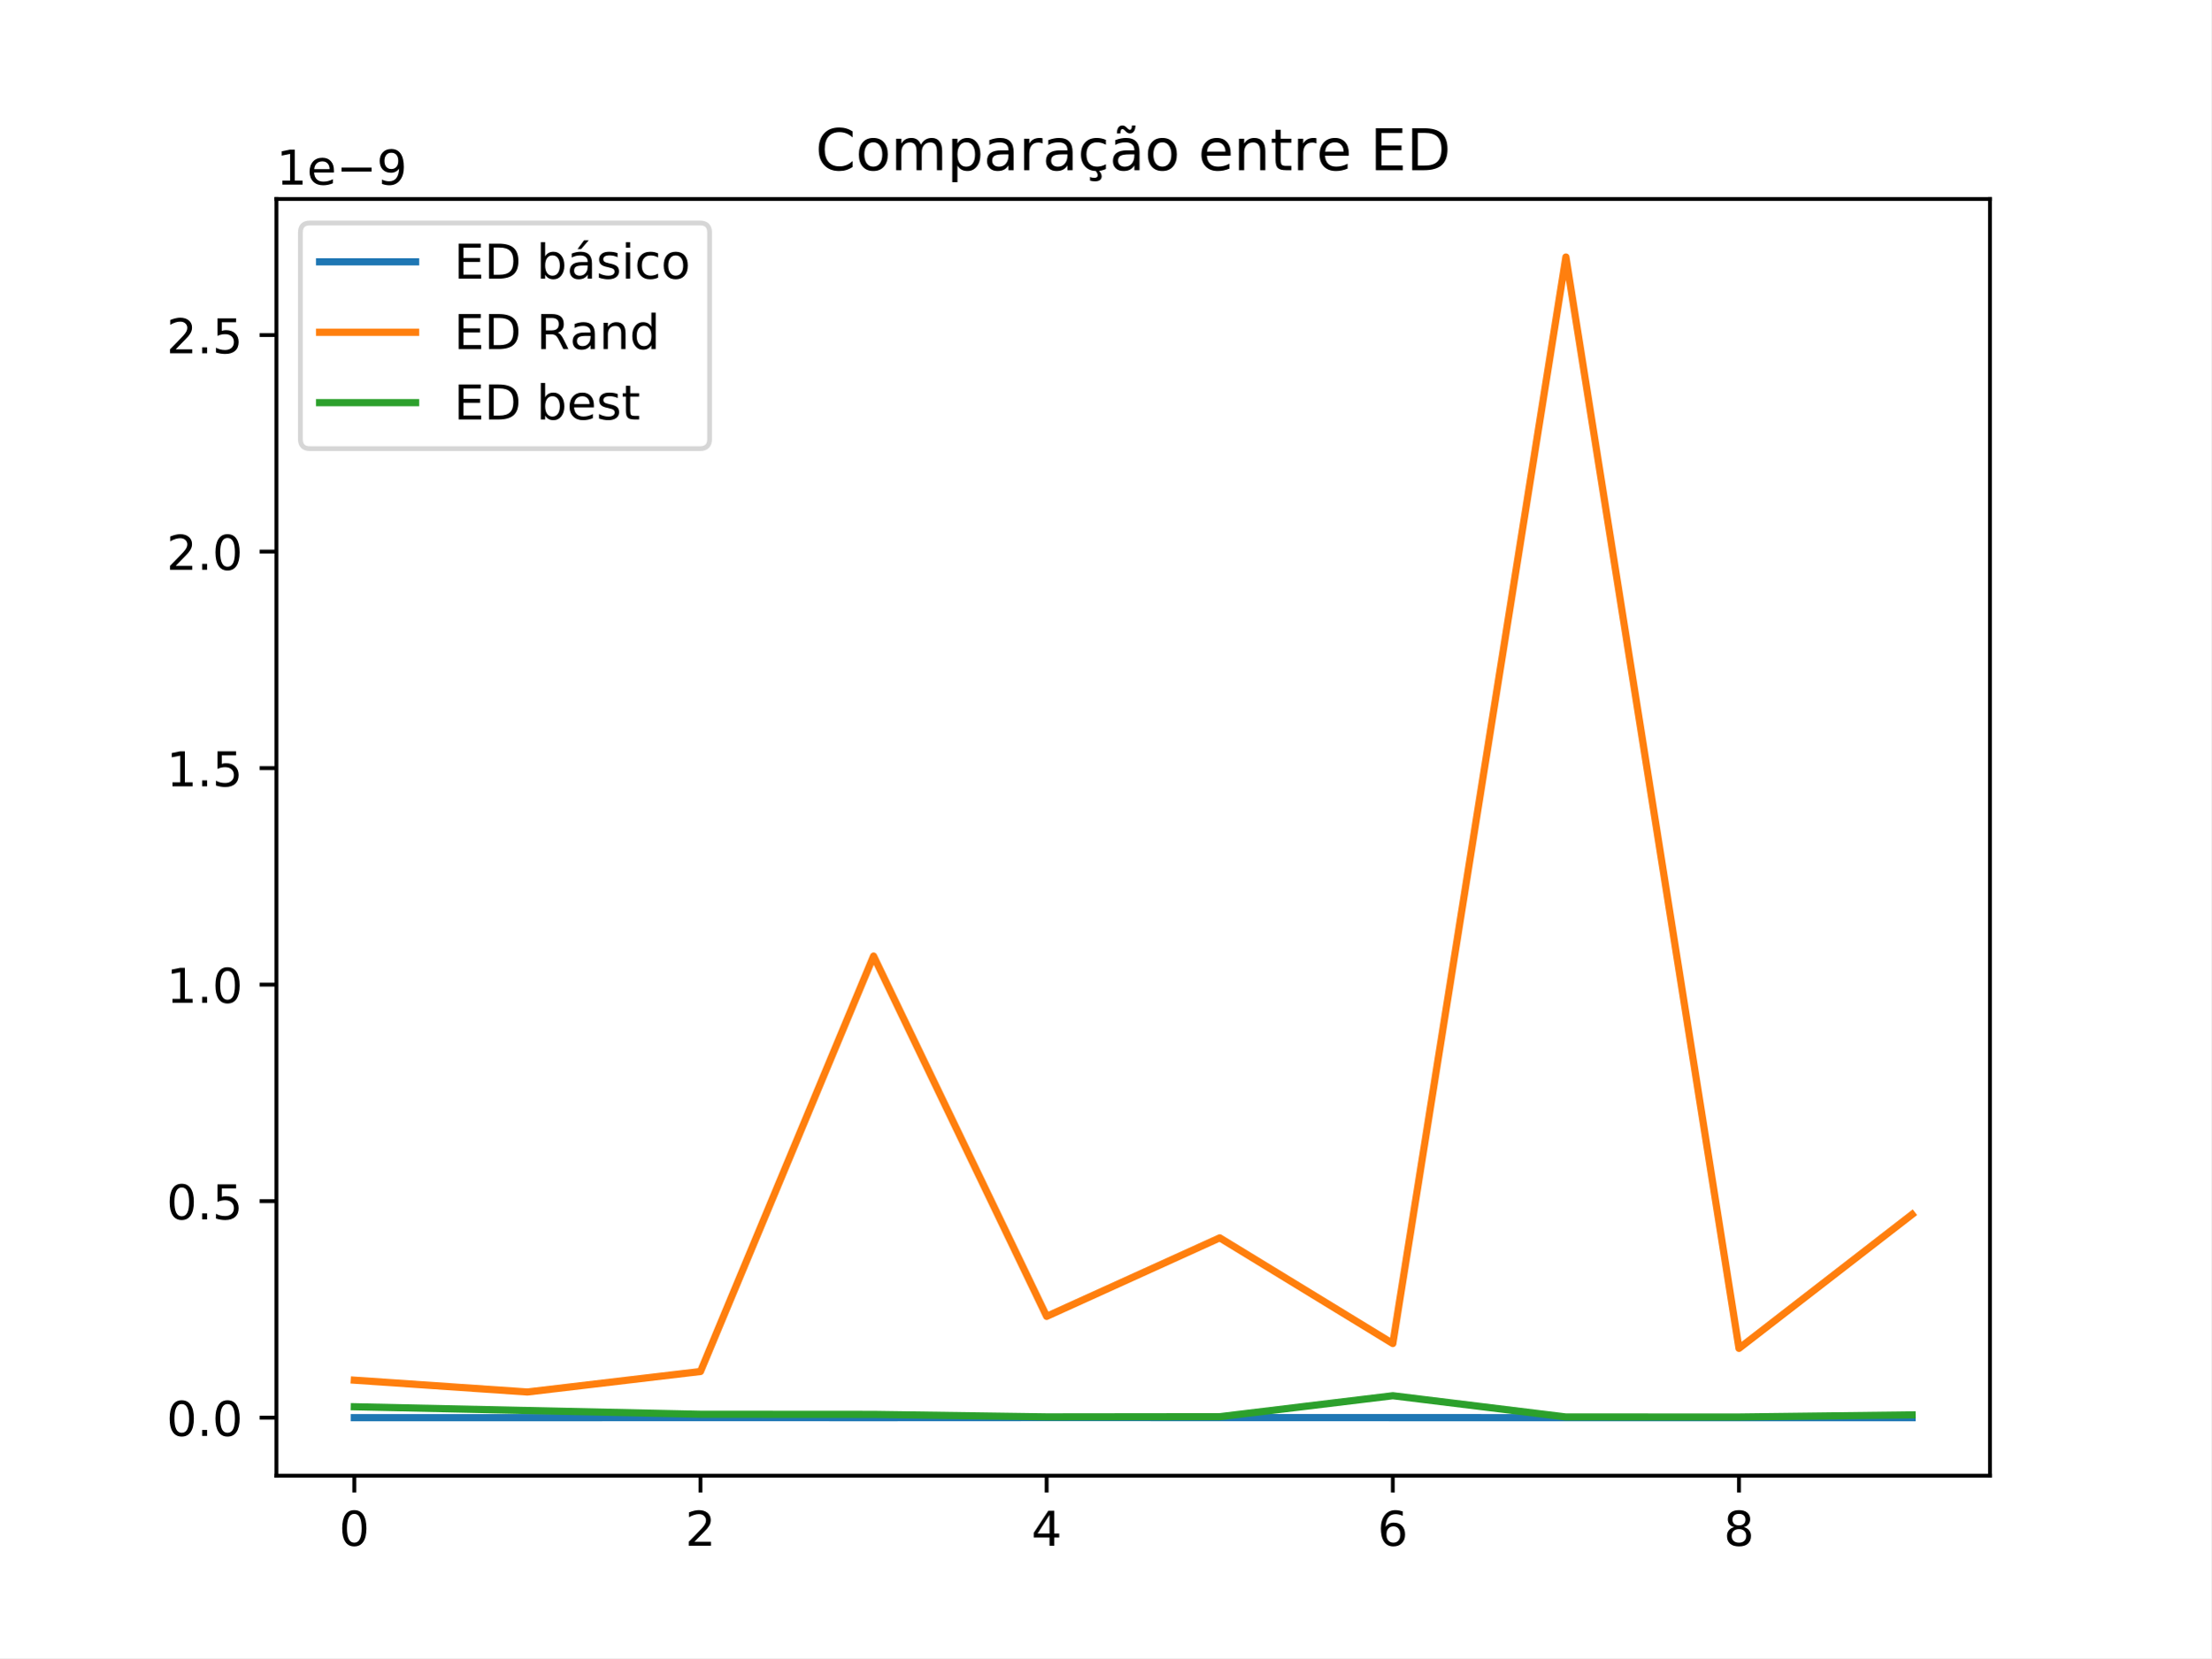
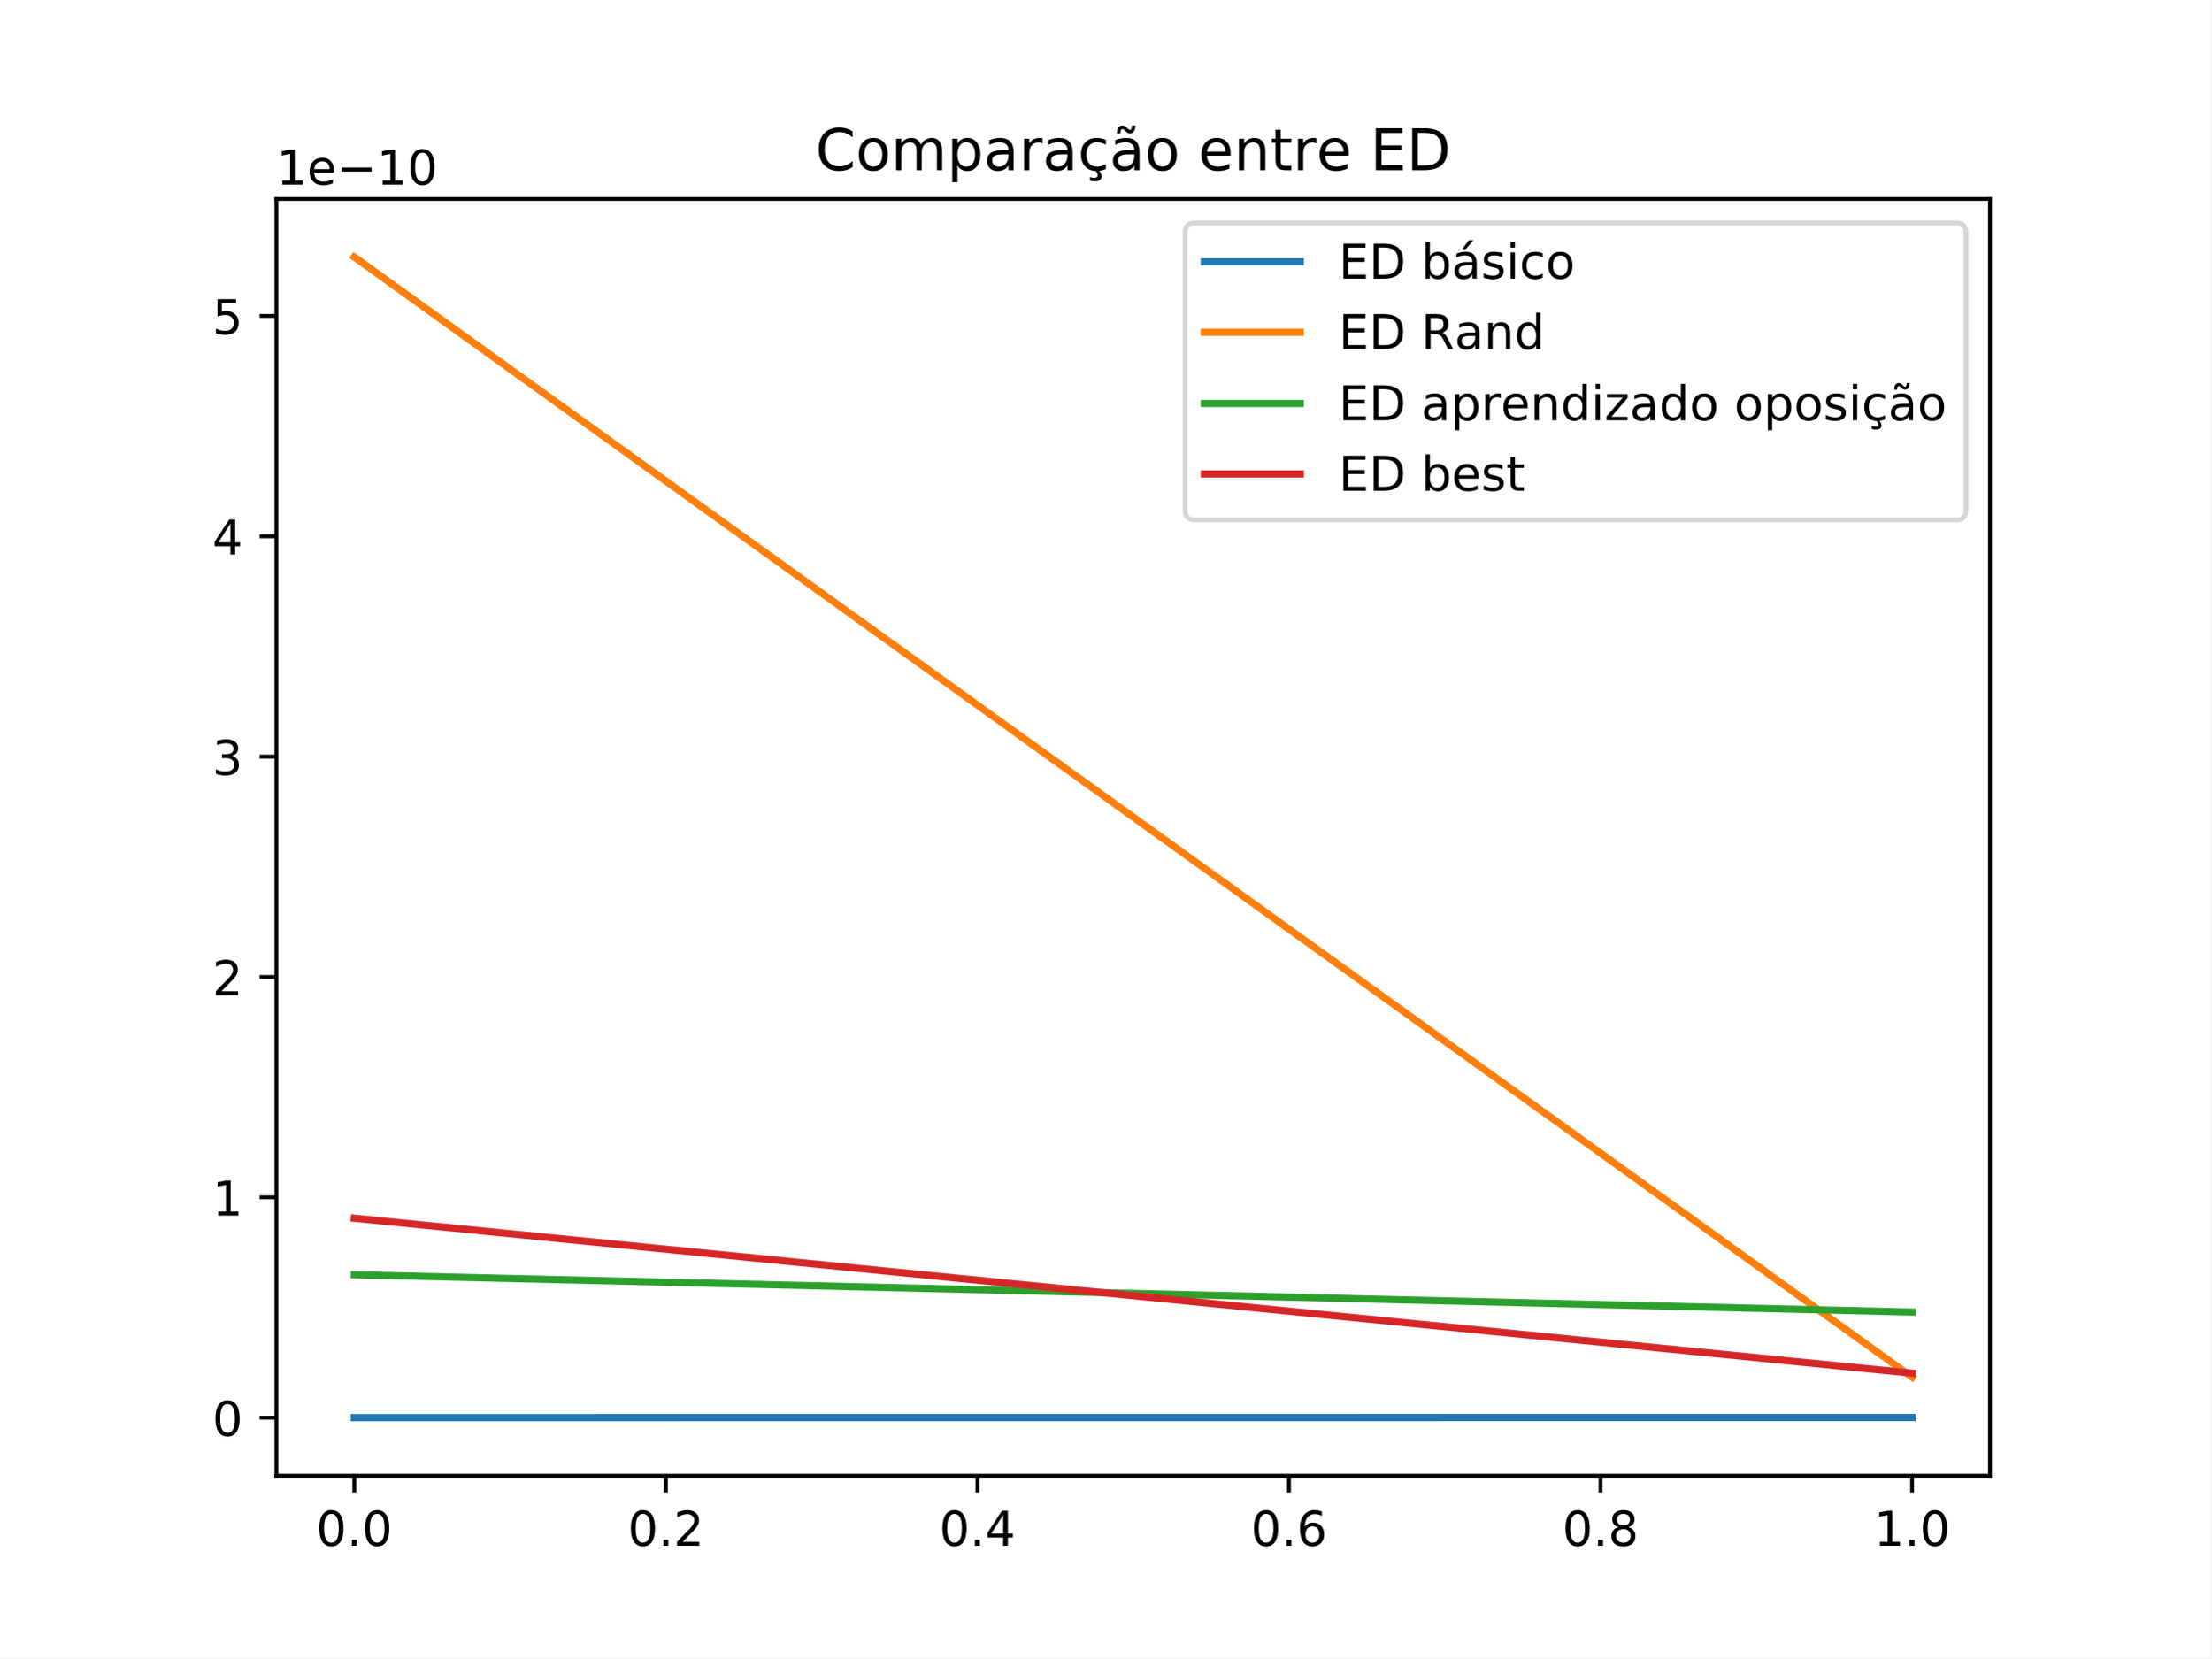
<svg xmlns="http://www.w3.org/2000/svg" xmlns:xlink="http://www.w3.org/1999/xlink" height="345.6pt" version="1.1" viewBox="0 0 460.8 345.6" width="460.8pt">
  <defs>
    <style type="text/css">
*{stroke-linecap:butt;stroke-linejoin:round;}
  </style>
  </defs>
  <g id="figure_1">
    <g id="patch_1">
      <path d="M 0 345.6  L 460.8 345.6  L 460.8 0  L 0 0  z " style="fill:#ffffff;" />
    </g>
    <g id="axes_1">
      <g id="patch_2">
        <path d="M 57.6 307.584  L 414.72 307.584  L 414.72 41.472  L 57.6 41.472  z " style="fill:#ffffff;" />
      </g>
      <g id="matplotlib.axis_1">
        <g id="xtick_1">
          <g id="line2d_1">
            <defs>
-               <path d="M 0 0  L 0 3.5  " id="m26f1980702" style="stroke:#000000;stroke-width:0.8;" />
-             </defs>
-             <g>
-               <use style="stroke:#000000;stroke-width:0.8;" x="73.833" xlink:href="#m26f1980702" y="307.584" />
+               <path d="M 0 0  L 0 3.5  " id="mf091a0e78c" style="stroke:#000000;stroke-width:0.8;" />
+             </defs>
+             <g>
+               <use style="stroke:#000000;stroke-width:0.8;" x="73.833" xlink:href="#mf091a0e78c" y="307.584" />
            </g>
          </g>
          <g id="text_1">
            <defs>
              <path d="M 31.781 66.406  Q 24.172 66.406 20.328 58.906  Q 16.5 51.422 16.5 36.375  Q 16.5 21.391 20.328 13.891  Q 24.172 6.391 31.781 6.391  Q 39.453 6.391 43.281 13.891  Q 47.125 21.391 47.125 36.375  Q 47.125 51.422 43.281 58.906  Q 39.453 66.406 31.781 66.406  z M 31.781 74.219  Q 44.047 74.219 50.516 64.516  Q 56.984 54.828 56.984 36.375  Q 56.984 17.969 50.516 8.266  Q 44.047 -1.422 31.781 -1.422  Q 19.531 -1.422 13.062 8.266  Q 6.594 17.969 6.594 36.375  Q 6.594 54.828 13.062 64.516  Q 19.531 74.219 31.781 74.219  z " id="DejaVuSans-48" />
-             </defs>
-             <g transform="translate(70.65148 322.1824)scale(0.1 -0.1)">
-               <use xlink:href="#DejaVuSans-48" />
+               <path d="M 10.688 12.406  L 21 12.406  L 21 0  L 10.688 0  z " id="DejaVuSans-46" />
+             </defs>
+             <g transform="translate(65.88116 322.1824)scale(0.1 -0.1)">
+               <use xlink:href="#DejaVuSans-48" />
+               <use x="63.623" xlink:href="#DejaVuSans-46" />
+               <use x="95.41" xlink:href="#DejaVuSans-48" />
            </g>
          </g>
        </g>
        <g id="xtick_2">
          <g id="line2d_2">
            <g>
-               <use style="stroke:#000000;stroke-width:0.8;" x="145.978" xlink:href="#m26f1980702" y="307.584" />
+               <use style="stroke:#000000;stroke-width:0.8;" x="138.764" xlink:href="#mf091a0e78c" y="307.584" />
            </g>
          </g>
          <g id="text_2">
            <defs>
              <path d="M 19.188 8.297  L 53.609 8.297  L 53.609 0  L 7.328 0  L 7.328 8.297  Q 12.938 14.109 22.625 23.891  Q 32.328 33.688 34.812 36.531  Q 39.547 41.844 41.422 45.531  Q 43.312 49.219 43.312 52.781  Q 43.312 58.594 39.234 62.25  Q 35.156 65.922 28.609 65.922  Q 23.969 65.922 18.812 64.312  Q 13.672 62.703 7.812 59.422  L 7.812 69.391  Q 13.766 71.781 18.938 73  Q 24.125 74.219 28.422 74.219  Q 39.75 74.219 46.484 68.547  Q 53.219 62.891 53.219 53.422  Q 53.219 48.922 51.531 44.891  Q 49.859 40.875 45.406 35.406  Q 44.188 33.984 37.641 27.219  Q 31.109 20.453 19.188 8.297  z " id="DejaVuSans-50" />
            </defs>
-             <g transform="translate(142.7969 322.1824)scale(0.1 -0.1)">
-               <use xlink:href="#DejaVuSans-50" />
+             <g transform="translate(130.8121 322.1824)scale(0.1 -0.1)">
+               <use xlink:href="#DejaVuSans-48" />
+               <use x="63.623" xlink:href="#DejaVuSans-46" />
+               <use x="95.41" xlink:href="#DejaVuSans-50" />
            </g>
          </g>
        </g>
        <g id="xtick_3">
          <g id="line2d_3">
            <g>
-               <use style="stroke:#000000;stroke-width:0.8;" x="218.124" xlink:href="#m26f1980702" y="307.584" />
+               <use style="stroke:#000000;stroke-width:0.8;" x="203.695" xlink:href="#mf091a0e78c" y="307.584" />
            </g>
          </g>
          <g id="text_3">
            <defs>
              <path d="M 37.797 64.312  L 12.891 25.391  L 37.797 25.391  z M 35.203 72.906  L 47.609 72.906  L 47.609 25.391  L 58.016 25.391  L 58.016 17.188  L 47.609 17.188  L 47.609 0  L 37.797 0  L 37.797 17.188  L 4.891 17.188  L 4.891 26.703  z " id="DejaVuSans-52" />
            </defs>
-             <g transform="translate(214.9424 322.1824)scale(0.1 -0.1)">
-               <use xlink:href="#DejaVuSans-52" />
+             <g transform="translate(195.743 322.1824)scale(0.1 -0.1)">
+               <use xlink:href="#DejaVuSans-48" />
+               <use x="63.623" xlink:href="#DejaVuSans-46" />
+               <use x="95.41" xlink:href="#DejaVuSans-52" />
            </g>
          </g>
        </g>
        <g id="xtick_4">
          <g id="line2d_4">
            <g>
-               <use style="stroke:#000000;stroke-width:0.8;" x="290.269" xlink:href="#m26f1980702" y="307.584" />
+               <use style="stroke:#000000;stroke-width:0.8;" x="268.625" xlink:href="#mf091a0e78c" y="307.584" />
            </g>
          </g>
          <g id="text_4">
            <defs>
              <path d="M 33.016 40.375  Q 26.375 40.375 22.484 35.828  Q 18.609 31.297 18.609 23.391  Q 18.609 15.531 22.484 10.953  Q 26.375 6.391 33.016 6.391  Q 39.656 6.391 43.531 10.953  Q 47.406 15.531 47.406 23.391  Q 47.406 31.297 43.531 35.828  Q 39.656 40.375 33.016 40.375  z M 52.594 71.297  L 52.594 62.312  Q 48.875 64.062 45.094 64.984  Q 41.312 65.922 37.594 65.922  Q 27.828 65.922 22.672 59.328  Q 17.531 52.734 16.797 39.406  Q 19.672 43.656 24.016 45.922  Q 28.375 48.188 33.594 48.188  Q 44.578 48.188 50.953 41.516  Q 57.328 34.859 57.328 23.391  Q 57.328 12.156 50.688 5.359  Q 44.047 -1.422 33.016 -1.422  Q 20.359 -1.422 13.672 8.266  Q 6.984 17.969 6.984 36.375  Q 6.984 53.656 15.188 63.938  Q 23.391 74.219 37.203 74.219  Q 40.922 74.219 44.703 73.484  Q 48.484 72.75 52.594 71.297  z " id="DejaVuSans-54" />
            </defs>
-             <g transform="translate(287.0878 322.1824)scale(0.1 -0.1)">
-               <use xlink:href="#DejaVuSans-54" />
+             <g transform="translate(260.6739 322.1824)scale(0.1 -0.1)">
+               <use xlink:href="#DejaVuSans-48" />
+               <use x="63.623" xlink:href="#DejaVuSans-46" />
+               <use x="95.41" xlink:href="#DejaVuSans-54" />
            </g>
          </g>
        </g>
        <g id="xtick_5">
          <g id="line2d_5">
            <g>
-               <use style="stroke:#000000;stroke-width:0.8;" x="362.415" xlink:href="#m26f1980702" y="307.584" />
+               <use style="stroke:#000000;stroke-width:0.8;" x="333.556" xlink:href="#mf091a0e78c" y="307.584" />
            </g>
          </g>
          <g id="text_5">
            <defs>
              <path d="M 31.781 34.625  Q 24.75 34.625 20.719 30.859  Q 16.703 27.094 16.703 20.516  Q 16.703 13.922 20.719 10.156  Q 24.75 6.391 31.781 6.391  Q 38.812 6.391 42.859 10.172  Q 46.922 13.969 46.922 20.516  Q 46.922 27.094 42.891 30.859  Q 38.875 34.625 31.781 34.625  z M 21.922 38.812  Q 15.578 40.375 12.031 44.719  Q 8.5 49.078 8.5 55.328  Q 8.5 64.062 14.719 69.141  Q 20.953 74.219 31.781 74.219  Q 42.672 74.219 48.875 69.141  Q 55.078 64.062 55.078 55.328  Q 55.078 49.078 51.531 44.719  Q 48 40.375 41.703 38.812  Q 48.828 37.156 52.797 32.312  Q 56.781 27.484 56.781 20.516  Q 56.781 9.906 50.312 4.234  Q 43.844 -1.422 31.781 -1.422  Q 19.734 -1.422 13.25 4.234  Q 6.781 9.906 6.781 20.516  Q 6.781 27.484 10.781 32.312  Q 14.797 37.156 21.922 38.812  z M 18.312 54.391  Q 18.312 48.734 21.844 45.562  Q 25.391 42.391 31.781 42.391  Q 38.141 42.391 41.719 45.562  Q 45.312 48.734 45.312 54.391  Q 45.312 60.062 41.719 63.234  Q 38.141 66.406 31.781 66.406  Q 25.391 66.406 21.844 63.234  Q 18.312 60.062 18.312 54.391  z " id="DejaVuSans-56" />
            </defs>
-             <g transform="translate(359.2333 322.1824)scale(0.1 -0.1)">
-               <use xlink:href="#DejaVuSans-56" />
+             <g transform="translate(325.6048 322.1824)scale(0.1 -0.1)">
+               <use xlink:href="#DejaVuSans-48" />
+               <use x="63.623" xlink:href="#DejaVuSans-46" />
+               <use x="95.41" xlink:href="#DejaVuSans-56" />
+             </g>
+           </g>
+         </g>
+         <g id="xtick_6">
+           <g id="line2d_6">
+             <g>
+               <use style="stroke:#000000;stroke-width:0.8;" x="398.487" xlink:href="#mf091a0e78c" y="307.584" />
+             </g>
+           </g>
+           <g id="text_6">
+             <defs>
+               <path d="M 12.406 8.297  L 28.516 8.297  L 28.516 63.922  L 10.984 60.406  L 10.984 69.391  L 28.422 72.906  L 38.281 72.906  L 38.281 8.297  L 54.391 8.297  L 54.391 0  L 12.406 0  z " id="DejaVuSans-49" />
+             </defs>
+             <g transform="translate(390.5357 322.1824)scale(0.1 -0.1)">
+               <use xlink:href="#DejaVuSans-49" />
+               <use x="63.623" xlink:href="#DejaVuSans-46" />
+               <use x="95.41" xlink:href="#DejaVuSans-48" />
            </g>
          </g>
        </g>
      </g>
      <g id="matplotlib.axis_2">
        <g id="ytick_1">
-           <g id="line2d_6">
-             <defs>
-               <path d="M 0 0  L -3.5 0  " id="m8818a28d22" style="stroke:#000000;stroke-width:0.8;" />
-             </defs>
-             <g>
-               <use style="stroke:#000000;stroke-width:0.8;" x="57.6" xlink:href="#m8818a28d22" y="295.489" />
-             </g>
-           </g>
-           <g id="text_6">
-             <defs>
-               <path d="M 10.688 12.406  L 21 12.406  L 21 0  L 10.688 0  z " id="DejaVuSans-46" />
-             </defs>
-             <g transform="translate(34.69687 299.2879)scale(0.1 -0.1)">
-               <use xlink:href="#DejaVuSans-48" />
-               <use x="63.623" xlink:href="#DejaVuSans-46" />
-               <use x="95.41" xlink:href="#DejaVuSans-48" />
+           <g id="line2d_7">
+             <defs>
+               <path d="M 0 0  L -3.5 0  " id="m28c0c1dc7b" style="stroke:#000000;stroke-width:0.8;" />
+             </defs>
+             <g>
+               <use style="stroke:#000000;stroke-width:0.8;" x="57.6" xlink:href="#m28c0c1dc7b" y="295.495" />
+             </g>
+           </g>
+           <g id="text_7">
+             <g transform="translate(44.2375 299.2942)scale(0.1 -0.1)">
+               <use xlink:href="#DejaVuSans-48" />
            </g>
          </g>
        </g>
        <g id="ytick_2">
-           <g id="line2d_7">
-             <g>
-               <use style="stroke:#000000;stroke-width:0.8;" x="57.6" xlink:href="#m8818a28d22" y="250.357" />
-             </g>
-           </g>
-           <g id="text_7">
+           <g id="line2d_8">
+             <g>
+               <use style="stroke:#000000;stroke-width:0.8;" x="57.6" xlink:href="#m28c0c1dc7b" y="249.565" />
+             </g>
+           </g>
+           <g id="text_8">
+             <g transform="translate(44.2375 253.364)scale(0.1 -0.1)">
+               <use xlink:href="#DejaVuSans-49" />
+             </g>
+           </g>
+         </g>
+         <g id="ytick_3">
+           <g id="line2d_9">
+             <g>
+               <use style="stroke:#000000;stroke-width:0.8;" x="57.6" xlink:href="#m28c0c1dc7b" y="203.635" />
+             </g>
+           </g>
+           <g id="text_9">
+             <g transform="translate(44.2375 207.4338)scale(0.1 -0.1)">
+               <use xlink:href="#DejaVuSans-50" />
+             </g>
+           </g>
+         </g>
+         <g id="ytick_4">
+           <g id="line2d_10">
+             <g>
+               <use style="stroke:#000000;stroke-width:0.8;" x="57.6" xlink:href="#m28c0c1dc7b" y="157.704" />
+             </g>
+           </g>
+           <g id="text_10">
+             <defs>
+               <path d="M 40.578 39.312  Q 47.656 37.797 51.625 33  Q 55.609 28.219 55.609 21.188  Q 55.609 10.406 48.188 4.484  Q 40.766 -1.422 27.094 -1.422  Q 22.516 -1.422 17.656 -0.516  Q 12.797 0.391 7.625 2.203  L 7.625 11.719  Q 11.719 9.328 16.594 8.109  Q 21.484 6.891 26.812 6.891  Q 36.078 6.891 40.938 10.547  Q 45.797 14.203 45.797 21.188  Q 45.797 27.641 41.281 31.266  Q 36.766 34.906 28.719 34.906  L 20.219 34.906  L 20.219 43.016  L 29.109 43.016  Q 36.375 43.016 40.234 45.922  Q 44.094 48.828 44.094 54.297  Q 44.094 59.906 40.109 62.906  Q 36.141 65.922 28.719 65.922  Q 24.656 65.922 20.016 65.031  Q 15.375 64.156 9.812 62.312  L 9.812 71.094  Q 15.438 72.656 20.344 73.438  Q 25.25 74.219 29.594 74.219  Q 40.828 74.219 47.359 69.109  Q 53.906 64.016 53.906 55.328  Q 53.906 49.266 50.438 45.094  Q 46.969 40.922 40.578 39.312  z " id="DejaVuSans-51" />
+             </defs>
+             <g transform="translate(44.2375 161.5035)scale(0.1 -0.1)">
+               <use xlink:href="#DejaVuSans-51" />
+             </g>
+           </g>
+         </g>
+         <g id="ytick_5">
+           <g id="line2d_11">
+             <g>
+               <use style="stroke:#000000;stroke-width:0.8;" x="57.6" xlink:href="#m28c0c1dc7b" y="111.774" />
+             </g>
+           </g>
+           <g id="text_11">
+             <g transform="translate(44.2375 115.5733)scale(0.1 -0.1)">
+               <use xlink:href="#DejaVuSans-52" />
+             </g>
+           </g>
+         </g>
+         <g id="ytick_6">
+           <g id="line2d_12">
+             <g>
+               <use style="stroke:#000000;stroke-width:0.8;" x="57.6" xlink:href="#m28c0c1dc7b" y="65.844" />
+             </g>
+           </g>
+           <g id="text_12">
            <defs>
              <path d="M 10.797 72.906  L 49.516 72.906  L 49.516 64.594  L 19.828 64.594  L 19.828 46.734  Q 21.969 47.469 24.109 47.828  Q 26.266 48.188 28.422 48.188  Q 40.625 48.188 47.75 41.5  Q 54.891 34.812 54.891 23.391  Q 54.891 11.625 47.562 5.094  Q 40.234 -1.422 26.906 -1.422  Q 22.312 -1.422 17.547 -0.641  Q 12.797 0.141 7.719 1.703  L 7.719 11.625  Q 12.109 9.234 16.797 8.062  Q 21.484 6.891 26.703 6.891  Q 35.156 6.891 40.078 11.328  Q 45.016 15.766 45.016 23.391  Q 45.016 31 40.078 35.438  Q 35.156 39.891 26.703 39.891  Q 22.75 39.891 18.812 39.016  Q 14.891 38.141 10.797 36.281  z " id="DejaVuSans-53" />
            </defs>
-             <g transform="translate(34.69687 254.1562)scale(0.1 -0.1)">
-               <use xlink:href="#DejaVuSans-48" />
-               <use x="63.623" xlink:href="#DejaVuSans-46" />
-               <use x="95.41" xlink:href="#DejaVuSans-53" />
-             </g>
-           </g>
-         </g>
-         <g id="ytick_3">
-           <g id="line2d_8">
-             <g>
-               <use style="stroke:#000000;stroke-width:0.8;" x="57.6" xlink:href="#m8818a28d22" y="205.225" />
-             </g>
-           </g>
-           <g id="text_8">
-             <defs>
-               <path d="M 12.406 8.297  L 28.516 8.297  L 28.516 63.922  L 10.984 60.406  L 10.984 69.391  L 28.422 72.906  L 38.281 72.906  L 38.281 8.297  L 54.391 8.297  L 54.391 0  L 12.406 0  z " id="DejaVuSans-49" />
-             </defs>
-             <g transform="translate(34.69687 209.0245)scale(0.1 -0.1)">
-               <use xlink:href="#DejaVuSans-49" />
-               <use x="63.623" xlink:href="#DejaVuSans-46" />
-               <use x="95.41" xlink:href="#DejaVuSans-48" />
-             </g>
-           </g>
-         </g>
-         <g id="ytick_4">
-           <g id="line2d_9">
-             <g>
-               <use style="stroke:#000000;stroke-width:0.8;" x="57.6" xlink:href="#m8818a28d22" y="160.094" />
-             </g>
-           </g>
-           <g id="text_9">
-             <g transform="translate(34.69687 163.8928)scale(0.1 -0.1)">
-               <use xlink:href="#DejaVuSans-49" />
-               <use x="63.623" xlink:href="#DejaVuSans-46" />
-               <use x="95.41" xlink:href="#DejaVuSans-53" />
-             </g>
-           </g>
-         </g>
-         <g id="ytick_5">
-           <g id="line2d_10">
-             <g>
-               <use style="stroke:#000000;stroke-width:0.8;" x="57.6" xlink:href="#m8818a28d22" y="114.962" />
-             </g>
-           </g>
-           <g id="text_10">
-             <g transform="translate(34.69687 118.7611)scale(0.1 -0.1)">
-               <use xlink:href="#DejaVuSans-50" />
-               <use x="63.623" xlink:href="#DejaVuSans-46" />
-               <use x="95.41" xlink:href="#DejaVuSans-48" />
-             </g>
-           </g>
-         </g>
-         <g id="ytick_6">
-           <g id="line2d_11">
-             <g>
-               <use style="stroke:#000000;stroke-width:0.8;" x="57.6" xlink:href="#m8818a28d22" y="69.83" />
-             </g>
-           </g>
-           <g id="text_11">
-             <g transform="translate(34.69687 73.62946)scale(0.1 -0.1)">
-               <use xlink:href="#DejaVuSans-50" />
-               <use x="63.623" xlink:href="#DejaVuSans-46" />
-               <use x="95.41" xlink:href="#DejaVuSans-53" />
-             </g>
-           </g>
-         </g>
-         <g id="text_12">
+             <g transform="translate(44.2375 69.64306)scale(0.1 -0.1)">
+               <use xlink:href="#DejaVuSans-53" />
+             </g>
+           </g>
+         </g>
+         <g id="text_13">
          <defs>
            <path d="M 56.203 29.594  L 56.203 25.203  L 14.891 25.203  Q 15.484 15.922 20.484 11.062  Q 25.484 6.203 34.422 6.203  Q 39.594 6.203 44.453 7.469  Q 49.312 8.734 54.109 11.281  L 54.109 2.781  Q 49.266 0.734 44.188 -0.344  Q 39.109 -1.422 33.891 -1.422  Q 20.797 -1.422 13.156 6.188  Q 5.516 13.812 5.516 26.812  Q 5.516 40.234 12.766 48.109  Q 20.016 56 32.328 56  Q 43.359 56 49.781 48.891  Q 56.203 41.797 56.203 29.594  z M 47.219 32.234  Q 47.125 39.594 43.094 43.984  Q 39.062 48.391 32.422 48.391  Q 24.906 48.391 20.391 44.141  Q 15.875 39.891 15.188 32.172  z " id="DejaVuSans-101" />
            <path d="M 10.594 35.5  L 73.188 35.5  L 73.188 27.203  L 10.594 27.203  z " id="DejaVuSans-8722" />
-             <path d="M 10.984 1.516  L 10.984 10.5  Q 14.703 8.734 18.5 7.812  Q 22.312 6.891 25.984 6.891  Q 35.75 6.891 40.891 13.453  Q 46.047 20.016 46.781 33.406  Q 43.953 29.203 39.594 26.953  Q 35.25 24.703 29.984 24.703  Q 19.047 24.703 12.672 31.312  Q 6.297 37.938 6.297 49.422  Q 6.297 60.641 12.938 67.422  Q 19.578 74.219 30.609 74.219  Q 43.266 74.219 49.922 64.516  Q 56.594 54.828 56.594 36.375  Q 56.594 19.141 48.406 8.859  Q 40.234 -1.422 26.422 -1.422  Q 22.703 -1.422 18.891 -0.688  Q 15.094 0.047 10.984 1.516  z M 30.609 32.422  Q 37.25 32.422 41.125 36.953  Q 45.016 41.5 45.016 49.422  Q 45.016 57.281 41.125 61.844  Q 37.25 66.406 30.609 66.406  Q 23.969 66.406 20.094 61.844  Q 16.219 57.281 16.219 49.422  Q 16.219 41.5 20.094 36.953  Q 23.969 32.422 30.609 32.422  z " id="DejaVuSans-57" />
          </defs>
          <g transform="translate(57.6 38.472)scale(0.1 -0.1)">
            <use xlink:href="#DejaVuSans-49" />
            <use x="63.623" xlink:href="#DejaVuSans-101" />
            <use x="125.146" xlink:href="#DejaVuSans-8722" />
-             <use x="208.936" xlink:href="#DejaVuSans-57" />
-           </g>
-         </g>
-       </g>
-       <g id="line2d_12">
-         <path clip-path="url(#pc70199033a)" d="M 73.833 295.486  L 109.905 295.488  L 145.978 295.476  L 182.051 295.485  L 218.124 295.468  L 254.196 295.472  L 290.269 295.483  L 326.342 295.485  L 362.415 295.488  L 398.487 295.487  " style="fill:none;stroke:#1f77b4;stroke-linecap:square;stroke-width:1.5;" />
+             <use x="208.936" xlink:href="#DejaVuSans-49" />
+             <use x="272.559" xlink:href="#DejaVuSans-48" />
+           </g>
+         </g>
      </g>
      <g id="line2d_13">
-         <path clip-path="url(#pc70199033a)" d="M 73.833 287.673  L 109.905 290.141  L 145.978 285.867  L 182.051 199.276  L 218.124 274.377  L 254.196 258.011  L 290.269 280.04  L 326.342 53.568  L 362.415 281.047  L 398.487 253.125  " style="fill:none;stroke:#ff7f0e;stroke-linecap:square;stroke-width:1.5;" />
+         <path clip-path="url(#pbb0f15bddf)" d="M 73.833 295.488  L 398.487 295.463  " style="fill:none;stroke:#1f77b4;stroke-linecap:square;stroke-width:1.5;" />
      </g>
      <g id="line2d_14">
-         <path clip-path="url(#pc70199033a)" d="M 73.833 293.213  L 109.905 294  L 145.978 294.786  L 182.051 294.81  L 218.124 295.328  L 254.196 295.287  L 290.269 290.917  L 326.342 295.346  L 362.415 295.352  L 398.487 294.909  " style="fill:none;stroke:#2ca02c;stroke-linecap:square;stroke-width:1.5;" />
+         <path clip-path="url(#pbb0f15bddf)" d="M 73.833 53.568  L 398.487 287.045  " style="fill:none;stroke:#ff7f0e;stroke-linecap:square;stroke-width:1.5;" />
+       </g>
+       <g id="line2d_15">
+         <path clip-path="url(#pbb0f15bddf)" d="M 73.833 265.704  L 398.487 273.477  " style="fill:none;stroke:#2ca02c;stroke-linecap:square;stroke-width:1.5;" />
+       </g>
+       <g id="line2d_16">
+         <path clip-path="url(#pbb0f15bddf)" d="M 73.833 253.922  L 398.487 286.217  " style="fill:none;stroke:#d62728;stroke-linecap:square;stroke-width:1.5;" />
      </g>
      <g id="patch_3">
        <path d="M 57.6 307.584  L 57.6 41.472  " style="fill:none;stroke:#000000;stroke-linecap:square;stroke-linejoin:miter;stroke-width:0.8;" />
      </g>
      <g id="patch_4">
        <path d="M 414.72 307.584  L 414.72 41.472  " style="fill:none;stroke:#000000;stroke-linecap:square;stroke-linejoin:miter;stroke-width:0.8;" />
      </g>
      <g id="patch_5">
        <path d="M 57.6 307.584  L 414.72 307.584  " style="fill:none;stroke:#000000;stroke-linecap:square;stroke-linejoin:miter;stroke-width:0.8;" />
      </g>
      <g id="patch_6">
        <path d="M 57.6 41.472  L 414.72 41.472  " style="fill:none;stroke:#000000;stroke-linecap:square;stroke-linejoin:miter;stroke-width:0.8;" />
      </g>
-       <g id="text_13">
+       <g id="text_14">
        <defs>
          <path d="M 64.406 67.281  L 64.406 56.891  Q 59.422 61.531 53.781 63.812  Q 48.141 66.109 41.797 66.109  Q 29.297 66.109 22.656 58.469  Q 16.016 50.828 16.016 36.375  Q 16.016 21.969 22.656 14.328  Q 29.297 6.688 41.797 6.688  Q 48.141 6.688 53.781 8.984  Q 59.422 11.281 64.406 15.922  L 64.406 5.609  Q 59.234 2.094 53.438 0.328  Q 47.656 -1.422 41.219 -1.422  Q 24.656 -1.422 15.125 8.703  Q 5.609 18.844 5.609 36.375  Q 5.609 53.953 15.125 64.078  Q 24.656 74.219 41.219 74.219  Q 47.75 74.219 53.531 72.484  Q 59.328 70.75 64.406 67.281  z " id="DejaVuSans-67" />
          <path d="M 30.609 48.391  Q 23.391 48.391 19.188 42.75  Q 14.984 37.109 14.984 27.297  Q 14.984 17.484 19.156 11.844  Q 23.344 6.203 30.609 6.203  Q 37.797 6.203 41.984 11.859  Q 46.188 17.531 46.188 27.297  Q 46.188 37.016 41.984 42.703  Q 37.797 48.391 30.609 48.391  z M 30.609 56  Q 42.328 56 49.016 48.375  Q 55.719 40.766 55.719 27.297  Q 55.719 13.875 49.016 6.219  Q 42.328 -1.422 30.609 -1.422  Q 18.844 -1.422 12.172 6.219  Q 5.516 13.875 5.516 27.297  Q 5.516 40.766 12.172 48.375  Q 18.844 56 30.609 56  z " id="DejaVuSans-111" />
          <path d="M 52 44.188  Q 55.375 50.25 60.062 53.125  Q 64.75 56 71.094 56  Q 79.641 56 84.281 50.016  Q 88.922 44.047 88.922 33.016  L 88.922 0  L 79.891 0  L 79.891 32.719  Q 79.891 40.578 77.094 44.375  Q 74.312 48.188 68.609 48.188  Q 61.625 48.188 57.562 43.547  Q 53.516 38.922 53.516 30.906  L 53.516 0  L 44.484 0  L 44.484 32.719  Q 44.484 40.625 41.703 44.406  Q 38.922 48.188 33.109 48.188  Q 26.219 48.188 22.156 43.531  Q 18.109 38.875 18.109 30.906  L 18.109 0  L 9.078 0  L 9.078 54.688  L 18.109 54.688  L 18.109 46.188  Q 21.188 51.219 25.484 53.609  Q 29.781 56 35.688 56  Q 41.656 56 45.828 52.969  Q 50 49.953 52 44.188  z " id="DejaVuSans-109" />
          <path d="M 18.109 8.203  L 18.109 -20.797  L 9.078 -20.797  L 9.078 54.688  L 18.109 54.688  L 18.109 46.391  Q 20.953 51.266 25.266 53.625  Q 29.594 56 35.594 56  Q 45.562 56 51.781 48.094  Q 58.016 40.188 58.016 27.297  Q 58.016 14.406 51.781 6.484  Q 45.562 -1.422 35.594 -1.422  Q 29.594 -1.422 25.266 0.953  Q 20.953 3.328 18.109 8.203  z M 48.688 27.297  Q 48.688 37.203 44.609 42.844  Q 40.531 48.484 33.406 48.484  Q 26.266 48.484 22.188 42.844  Q 18.109 37.203 18.109 27.297  Q 18.109 17.391 22.188 11.75  Q 26.266 6.109 33.406 6.109  Q 40.531 6.109 44.609 11.75  Q 48.688 17.391 48.688 27.297  z " id="DejaVuSans-112" />
          <path d="M 34.281 27.484  Q 23.391 27.484 19.188 25  Q 14.984 22.516 14.984 16.5  Q 14.984 11.719 18.141 8.906  Q 21.297 6.109 26.703 6.109  Q 34.188 6.109 38.703 11.406  Q 43.219 16.703 43.219 25.484  L 43.219 27.484  z M 52.203 31.203  L 52.203 0  L 43.219 0  L 43.219 8.297  Q 40.141 3.328 35.547 0.953  Q 30.953 -1.422 24.312 -1.422  Q 15.922 -1.422 10.953 3.297  Q 6 8.016 6 15.922  Q 6 25.141 12.172 29.828  Q 18.359 34.516 30.609 34.516  L 43.219 34.516  L 43.219 35.406  Q 43.219 41.609 39.141 45  Q 35.062 48.391 27.688 48.391  Q 23 48.391 18.547 47.266  Q 14.109 46.141 10.016 43.891  L 10.016 52.203  Q 14.938 54.109 19.578 55.047  Q 24.219 56 28.609 56  Q 40.484 56 46.344 49.844  Q 52.203 43.703 52.203 31.203  z " id="DejaVuSans-97" />
          <path d="M 41.109 46.297  Q 39.594 47.172 37.812 47.578  Q 36.031 48 33.891 48  Q 26.266 48 22.188 43.047  Q 18.109 38.094 18.109 28.812  L 18.109 0  L 9.078 0  L 9.078 54.688  L 18.109 54.688  L 18.109 46.188  Q 20.953 51.172 25.484 53.578  Q 30.031 56 36.531 56  Q 37.453 56 38.578 55.875  Q 39.703 55.766 41.062 55.516  z " id="DejaVuSans-114" />
          <path d="M 48.781 52.594  L 48.781 44.188  Q 44.969 46.297 41.141 47.344  Q 37.312 48.391 33.406 48.391  Q 24.656 48.391 19.812 42.844  Q 14.984 37.312 14.984 27.297  Q 14.984 17.281 19.812 11.734  Q 24.656 6.203 33.406 6.203  Q 37.312 6.203 41.141 7.25  Q 44.969 8.297 48.781 10.406  L 48.781 2.094  Q 45.016 0.344 40.984 -0.531  Q 36.969 -1.422 32.422 -1.422  Q 20.062 -1.422 12.781 6.344  Q 5.516 14.109 5.516 27.297  Q 5.516 40.672 12.859 48.328  Q 20.219 56 33.016 56  Q 37.156 56 41.109 55.141  Q 45.062 54.297 48.781 52.594  z M 36.109 0  Q 38.781 -3.031 40.094 -5.594  Q 41.422 -8.156 41.422 -10.5  Q 41.422 -14.844 38.484 -17.062  Q 35.562 -19.281 29.797 -19.281  Q 27.562 -19.281 25.438 -18.984  Q 23.312 -18.703 21.203 -18.109  L 21.203 -11.719  Q 22.875 -12.547 24.672 -12.906  Q 26.484 -13.281 28.781 -13.281  Q 31.656 -13.281 33.125 -12.109  Q 34.594 -10.938 34.594 -8.688  Q 34.594 -7.234 33.531 -5.109  Q 32.484 -2.984 30.297 0  z " id="DejaVuSans-231" />
          <path d="M 34.281 27.484  Q 23.391 27.484 19.188 25  Q 14.984 22.516 14.984 16.5  Q 14.984 11.719 18.141 8.906  Q 21.297 6.109 26.703 6.109  Q 34.188 6.109 38.703 11.406  Q 43.219 16.703 43.219 25.484  L 43.219 27.484  z M 52.203 31.203  L 52.203 0  L 43.219 0  L 43.219 8.297  Q 40.141 3.328 35.547 0.953  Q 30.953 -1.422 24.312 -1.422  Q 15.922 -1.422 10.953 3.297  Q 6 8.016 6 15.922  Q 6 25.141 12.172 29.828  Q 18.359 34.516 30.609 34.516  L 43.219 34.516  L 43.219 35.406  Q 43.219 41.609 39.141 45  Q 35.062 48.391 27.688 48.391  Q 23 48.391 18.547 47.266  Q 14.109 46.141 10.016 43.891  L 10.016 52.203  Q 14.938 54.109 19.578 55.047  Q 24.219 56 28.609 56  Q 40.484 56 46.344 49.844  Q 52.203 43.703 52.203 31.203  z M 28.812 66.891  L 26.016 69.578  Q 24.953 70.562 24.141 71.016  Q 23.344 71.484 22.703 71.484  Q 20.844 71.484 19.969 69.703  Q 19.094 67.922 18.984 63.922  L 12.891 63.922  Q 12.984 70.516 15.469 74.094  Q 17.969 77.688 22.406 77.688  Q 24.266 77.688 25.828 77  Q 27.391 76.312 29.203 74.703  L 31.984 72.016  Q 33.047 71.047 33.859 70.578  Q 34.672 70.125 35.297 70.125  Q 37.156 70.125 38.031 71.906  Q 38.906 73.688 39.016 77.688  L 45.109 77.688  Q 45.016 71.094 42.516 67.5  Q 40.031 63.922 35.594 63.922  Q 33.734 63.922 32.172 64.594  Q 30.609 65.281 28.812 66.891  z " id="DejaVuSans-227" />
          <path id="DejaVuSans-32" />
          <path d="M 54.891 33.016  L 54.891 0  L 45.906 0  L 45.906 32.719  Q 45.906 40.484 42.875 44.328  Q 39.844 48.188 33.797 48.188  Q 26.516 48.188 22.312 43.547  Q 18.109 38.922 18.109 30.906  L 18.109 0  L 9.078 0  L 9.078 54.688  L 18.109 54.688  L 18.109 46.188  Q 21.344 51.125 25.703 53.562  Q 30.078 56 35.797 56  Q 45.219 56 50.047 50.172  Q 54.891 44.344 54.891 33.016  z " id="DejaVuSans-110" />
          <path d="M 18.312 70.219  L 18.312 54.688  L 36.812 54.688  L 36.812 47.703  L 18.312 47.703  L 18.312 18.016  Q 18.312 11.328 20.141 9.422  Q 21.969 7.516 27.594 7.516  L 36.812 7.516  L 36.812 0  L 27.594 0  Q 17.188 0 13.234 3.875  Q 9.281 7.766 9.281 18.016  L 9.281 47.703  L 2.688 47.703  L 2.688 54.688  L 9.281 54.688  L 9.281 70.219  z " id="DejaVuSans-116" />
          <path d="M 9.812 72.906  L 55.906 72.906  L 55.906 64.594  L 19.672 64.594  L 19.672 43.016  L 54.391 43.016  L 54.391 34.719  L 19.672 34.719  L 19.672 8.297  L 56.781 8.297  L 56.781 0  L 9.812 0  z " id="DejaVuSans-69" />
          <path d="M 19.672 64.797  L 19.672 8.109  L 31.594 8.109  Q 46.688 8.109 53.688 14.938  Q 60.688 21.781 60.688 36.531  Q 60.688 51.172 53.688 57.984  Q 46.688 64.797 31.594 64.797  z M 9.812 72.906  L 30.078 72.906  Q 51.266 72.906 61.172 64.094  Q 71.094 55.281 71.094 36.531  Q 71.094 17.672 61.125 8.828  Q 51.172 0 30.078 0  L 9.812 0  z " id="DejaVuSans-68" />
        </defs>
        <g transform="translate(169.95 35.472)scale(0.12 -0.12)">
          <use xlink:href="#DejaVuSans-67" />
          <use x="69.824" xlink:href="#DejaVuSans-111" />
          <use x="131.006" xlink:href="#DejaVuSans-109" />
          <use x="228.418" xlink:href="#DejaVuSans-112" />
          <use x="291.895" xlink:href="#DejaVuSans-97" />
          <use x="353.174" xlink:href="#DejaVuSans-114" />
          <use x="394.287" xlink:href="#DejaVuSans-97" />
          <use x="455.566" xlink:href="#DejaVuSans-231" />
          <use x="510.547" xlink:href="#DejaVuSans-227" />
          <use x="571.826" xlink:href="#DejaVuSans-111" />
          <use x="633.008" xlink:href="#DejaVuSans-32" />
          <use x="664.795" xlink:href="#DejaVuSans-101" />
          <use x="726.318" xlink:href="#DejaVuSans-110" />
          <use x="789.697" xlink:href="#DejaVuSans-116" />
          <use x="828.906" xlink:href="#DejaVuSans-114" />
          <use x="869.988" xlink:href="#DejaVuSans-101" />
          <use x="931.512" xlink:href="#DejaVuSans-32" />
          <use x="963.299" xlink:href="#DejaVuSans-69" />
          <use x="1026.482" xlink:href="#DejaVuSans-68" />
        </g>
      </g>
      <g id="legend_1">
        <g id="patch_7">
-           <path d="M 64.6 93.506  L 145.878 93.506  Q 147.878 93.506 147.878 91.506  L 147.878 48.472  Q 147.878 46.472 145.878 46.472  L 64.6 46.472  Q 62.6 46.472 62.6 48.472  L 62.6 91.506  Q 62.6 93.506 64.6 93.506  z " style="fill:#ffffff;opacity:0.8;stroke:#cccccc;stroke-linejoin:miter;" />
-         </g>
-         <g id="line2d_15">
-           <path d="M 66.6 54.57  L 86.6 54.57  " style="fill:none;stroke:#1f77b4;stroke-linecap:square;stroke-width:1.5;" />
-         </g>
-         <g id="line2d_16" />
-         <g id="text_14">
+           <path d="M 248.981 108.355  L 407.72 108.355  Q 409.72 108.355 409.72 106.355  L 409.72 48.472  Q 409.72 46.472 407.72 46.472  L 248.981 46.472  Q 246.981 46.472 246.981 48.472  L 246.981 106.355  Q 246.981 108.355 248.981 108.355  z " style="fill:#ffffff;opacity:0.8;stroke:#cccccc;stroke-linejoin:miter;" />
+         </g>
+         <g id="line2d_17">
+           <path d="M 250.981 54.57  L 270.981 54.57  " style="fill:none;stroke:#1f77b4;stroke-linecap:square;stroke-width:1.5;" />
+         </g>
+         <g id="line2d_18" />
+         <g id="text_15">
          <defs>
            <path d="M 48.688 27.297  Q 48.688 37.203 44.609 42.844  Q 40.531 48.484 33.406 48.484  Q 26.266 48.484 22.188 42.844  Q 18.109 37.203 18.109 27.297  Q 18.109 17.391 22.188 11.75  Q 26.266 6.109 33.406 6.109  Q 40.531 6.109 44.609 11.75  Q 48.688 17.391 48.688 27.297  z M 18.109 46.391  Q 20.953 51.266 25.266 53.625  Q 29.594 56 35.594 56  Q 45.562 56 51.781 48.094  Q 58.016 40.188 58.016 27.297  Q 58.016 14.406 51.781 6.484  Q 45.562 -1.422 35.594 -1.422  Q 29.594 -1.422 25.266 0.953  Q 20.953 3.328 18.109 8.203  L 18.109 0  L 9.078 0  L 9.078 75.984  L 18.109 75.984  z " id="DejaVuSans-98" />
            <path d="M 34.281 27.484  Q 23.391 27.484 19.188 25  Q 14.984 22.516 14.984 16.5  Q 14.984 11.719 18.141 8.906  Q 21.297 6.109 26.703 6.109  Q 34.188 6.109 38.703 11.406  Q 43.219 16.703 43.219 25.484  L 43.219 27.484  z M 52.203 31.203  L 52.203 0  L 43.219 0  L 43.219 8.297  Q 40.141 3.328 35.547 0.953  Q 30.953 -1.422 24.312 -1.422  Q 15.922 -1.422 10.953 3.297  Q 6 8.016 6 15.922  Q 6 25.141 12.172 29.828  Q 18.359 34.516 30.609 34.516  L 43.219 34.516  L 43.219 35.406  Q 43.219 41.609 39.141 45  Q 35.062 48.391 27.688 48.391  Q 23 48.391 18.547 47.266  Q 14.109 46.141 10.016 43.891  L 10.016 52.203  Q 14.938 54.109 19.578 55.047  Q 24.219 56 28.609 56  Q 40.484 56 46.344 49.844  Q 52.203 43.703 52.203 31.203  z M 35.781 79.984  L 45.5 79.984  L 29.594 61.625  L 22.109 61.625  z " id="DejaVuSans-225" />
            <path d="M 44.281 53.078  L 44.281 44.578  Q 40.484 46.531 36.375 47.5  Q 32.281 48.484 27.875 48.484  Q 21.188 48.484 17.844 46.438  Q 14.5 44.391 14.5 40.281  Q 14.5 37.156 16.891 35.375  Q 19.281 33.594 26.516 31.984  L 29.594 31.297  Q 39.156 29.25 43.188 25.516  Q 47.219 21.781 47.219 15.094  Q 47.219 7.469 41.188 3.016  Q 35.156 -1.422 24.609 -1.422  Q 20.219 -1.422 15.453 -0.562  Q 10.688 0.297 5.422 2  L 5.422 11.281  Q 10.406 8.688 15.234 7.391  Q 20.062 6.109 24.812 6.109  Q 31.156 6.109 34.562 8.281  Q 37.984 10.453 37.984 14.406  Q 37.984 18.062 35.516 20.016  Q 33.062 21.969 24.703 23.781  L 21.578 24.516  Q 13.234 26.266 9.516 29.906  Q 5.812 33.547 5.812 39.891  Q 5.812 47.609 11.281 51.797  Q 16.75 56 26.812 56  Q 31.781 56 36.172 55.266  Q 40.578 54.547 44.281 53.078  z " id="DejaVuSans-115" />
            <path d="M 9.422 54.688  L 18.406 54.688  L 18.406 0  L 9.422 0  z M 9.422 75.984  L 18.406 75.984  L 18.406 64.594  L 9.422 64.594  z " id="DejaVuSans-105" />
            <path d="M 48.781 52.594  L 48.781 44.188  Q 44.969 46.297 41.141 47.344  Q 37.312 48.391 33.406 48.391  Q 24.656 48.391 19.812 42.844  Q 14.984 37.312 14.984 27.297  Q 14.984 17.281 19.812 11.734  Q 24.656 6.203 33.406 6.203  Q 37.312 6.203 41.141 7.25  Q 44.969 8.297 48.781 10.406  L 48.781 2.094  Q 45.016 0.344 40.984 -0.531  Q 36.969 -1.422 32.422 -1.422  Q 20.062 -1.422 12.781 6.344  Q 5.516 14.109 5.516 27.297  Q 5.516 40.672 12.859 48.328  Q 20.219 56 33.016 56  Q 37.156 56 41.109 55.141  Q 45.062 54.297 48.781 52.594  z " id="DejaVuSans-99" />
          </defs>
-           <g transform="translate(94.6 58.07044)scale(0.1 -0.1)">
+           <g transform="translate(278.9809 58.07044)scale(0.1 -0.1)">
            <use xlink:href="#DejaVuSans-69" />
            <use x="63.184" xlink:href="#DejaVuSans-68" />
            <use x="140.186" xlink:href="#DejaVuSans-32" />
            <use x="171.973" xlink:href="#DejaVuSans-98" />
            <use x="235.449" xlink:href="#DejaVuSans-225" />
            <use x="296.729" xlink:href="#DejaVuSans-115" />
            <use x="348.828" xlink:href="#DejaVuSans-105" />
            <use x="376.611" xlink:href="#DejaVuSans-99" />
            <use x="431.592" xlink:href="#DejaVuSans-111" />
          </g>
        </g>
-         <g id="line2d_17">
-           <path d="M 66.6 69.249  L 86.6 69.249  " style="fill:none;stroke:#ff7f0e;stroke-linecap:square;stroke-width:1.5;" />
-         </g>
-         <g id="line2d_18" />
-         <g id="text_15">
+         <g id="line2d_19">
+           <path d="M 250.981 69.249  L 270.981 69.249  " style="fill:none;stroke:#ff7f0e;stroke-linecap:square;stroke-width:1.5;" />
+         </g>
+         <g id="line2d_20" />
+         <g id="text_16">
          <defs>
            <path d="M 44.391 34.188  Q 47.562 33.109 50.562 29.594  Q 53.562 26.078 56.594 19.922  L 66.609 0  L 56 0  L 46.688 18.703  Q 43.062 26.031 39.672 28.422  Q 36.281 30.812 30.422 30.812  L 19.672 30.812  L 19.672 0  L 9.812 0  L 9.812 72.906  L 32.078 72.906  Q 44.578 72.906 50.734 67.672  Q 56.891 62.453 56.891 51.906  Q 56.891 45.016 53.688 40.469  Q 50.484 35.938 44.391 34.188  z M 19.672 64.797  L 19.672 38.922  L 32.078 38.922  Q 39.203 38.922 42.844 42.219  Q 46.484 45.516 46.484 51.906  Q 46.484 58.297 42.844 61.547  Q 39.203 64.797 32.078 64.797  z " id="DejaVuSans-82" />
            <path d="M 45.406 46.391  L 45.406 75.984  L 54.391 75.984  L 54.391 0  L 45.406 0  L 45.406 8.203  Q 42.578 3.328 38.25 0.953  Q 33.938 -1.422 27.875 -1.422  Q 17.969 -1.422 11.734 6.484  Q 5.516 14.406 5.516 27.297  Q 5.516 40.188 11.734 48.094  Q 17.969 56 27.875 56  Q 33.938 56 38.25 53.625  Q 42.578 51.266 45.406 46.391  z M 14.797 27.297  Q 14.797 17.391 18.875 11.75  Q 22.953 6.109 30.078 6.109  Q 37.203 6.109 41.297 11.75  Q 45.406 17.391 45.406 27.297  Q 45.406 37.203 41.297 42.844  Q 37.203 48.484 30.078 48.484  Q 22.953 48.484 18.875 42.844  Q 14.797 37.203 14.797 27.297  z " id="DejaVuSans-100" />
          </defs>
-           <g transform="translate(94.6 72.74856)scale(0.1 -0.1)">
+           <g transform="translate(278.9809 72.74856)scale(0.1 -0.1)">
            <use xlink:href="#DejaVuSans-69" />
            <use x="63.184" xlink:href="#DejaVuSans-68" />
            <use x="140.186" xlink:href="#DejaVuSans-32" />
            <use x="171.973" xlink:href="#DejaVuSans-82" />
            <use x="241.424" xlink:href="#DejaVuSans-97" />
            <use x="302.703" xlink:href="#DejaVuSans-110" />
            <use x="366.082" xlink:href="#DejaVuSans-100" />
          </g>
        </g>
-         <g id="line2d_19">
-           <path d="M 66.6 83.927  L 86.6 83.927  " style="fill:none;stroke:#2ca02c;stroke-linecap:square;stroke-width:1.5;" />
-         </g>
-         <g id="line2d_20" />
-         <g id="text_16">
-           <g transform="translate(94.6 87.42669)scale(0.1 -0.1)">
+         <g id="line2d_21">
+           <path d="M 250.981 84.097  L 270.981 84.097  " style="fill:none;stroke:#2ca02c;stroke-linecap:square;stroke-width:1.5;" />
+         </g>
+         <g id="line2d_22" />
+         <g id="text_17">
+           <defs>
+             <path d="M 5.516 54.688  L 48.188 54.688  L 48.188 46.484  L 14.406 7.172  L 48.188 7.172  L 48.188 0  L 4.297 0  L 4.297 8.203  L 38.094 47.516  L 5.516 47.516  z " id="DejaVuSans-122" />
+           </defs>
+           <g transform="translate(278.9809 87.597)scale(0.1 -0.1)">
+             <use xlink:href="#DejaVuSans-69" />
+             <use x="63.184" xlink:href="#DejaVuSans-68" />
+             <use x="140.186" xlink:href="#DejaVuSans-32" />
+             <use x="171.973" xlink:href="#DejaVuSans-97" />
+             <use x="233.252" xlink:href="#DejaVuSans-112" />
+             <use x="296.729" xlink:href="#DejaVuSans-114" />
+             <use x="337.811" xlink:href="#DejaVuSans-101" />
+             <use x="399.334" xlink:href="#DejaVuSans-110" />
+             <use x="462.713" xlink:href="#DejaVuSans-100" />
+             <use x="526.189" xlink:href="#DejaVuSans-105" />
+             <use x="553.973" xlink:href="#DejaVuSans-122" />
+             <use x="606.463" xlink:href="#DejaVuSans-97" />
+             <use x="667.742" xlink:href="#DejaVuSans-100" />
+             <use x="731.219" xlink:href="#DejaVuSans-111" />
+             <use x="792.4" xlink:href="#DejaVuSans-32" />
+             <use x="824.188" xlink:href="#DejaVuSans-111" />
+             <use x="885.369" xlink:href="#DejaVuSans-112" />
+             <use x="948.846" xlink:href="#DejaVuSans-111" />
+             <use x="1010.027" xlink:href="#DejaVuSans-115" />
+             <use x="1062.127" xlink:href="#DejaVuSans-105" />
+             <use x="1089.91" xlink:href="#DejaVuSans-231" />
+             <use x="1144.891" xlink:href="#DejaVuSans-227" />
+             <use x="1206.17" xlink:href="#DejaVuSans-111" />
+           </g>
+         </g>
+         <g id="line2d_23">
+           <path d="M 250.981 98.775  L 270.981 98.775  " style="fill:none;stroke:#d62728;stroke-linecap:square;stroke-width:1.5;" />
+         </g>
+         <g id="line2d_24" />
+         <g id="text_18">
+           <g transform="translate(278.9809 102.2751)scale(0.1 -0.1)">
            <use xlink:href="#DejaVuSans-69" />
            <use x="63.184" xlink:href="#DejaVuSans-68" />
            <use x="140.186" xlink:href="#DejaVuSans-32" />
            <use x="171.973" xlink:href="#DejaVuSans-98" />
            <use x="235.449" xlink:href="#DejaVuSans-101" />
            <use x="296.973" xlink:href="#DejaVuSans-115" />
            <use x="349.072" xlink:href="#DejaVuSans-116" />
          </g>
        </g>
      </g>
    </g>
  </g>
  <defs>
-     <clipPath id="pc70199033a">
+     <clipPath id="pbb0f15bddf">
      <rect height="266.112" width="357.12" x="57.6" y="41.472" />
    </clipPath>
  </defs>
</svg>
